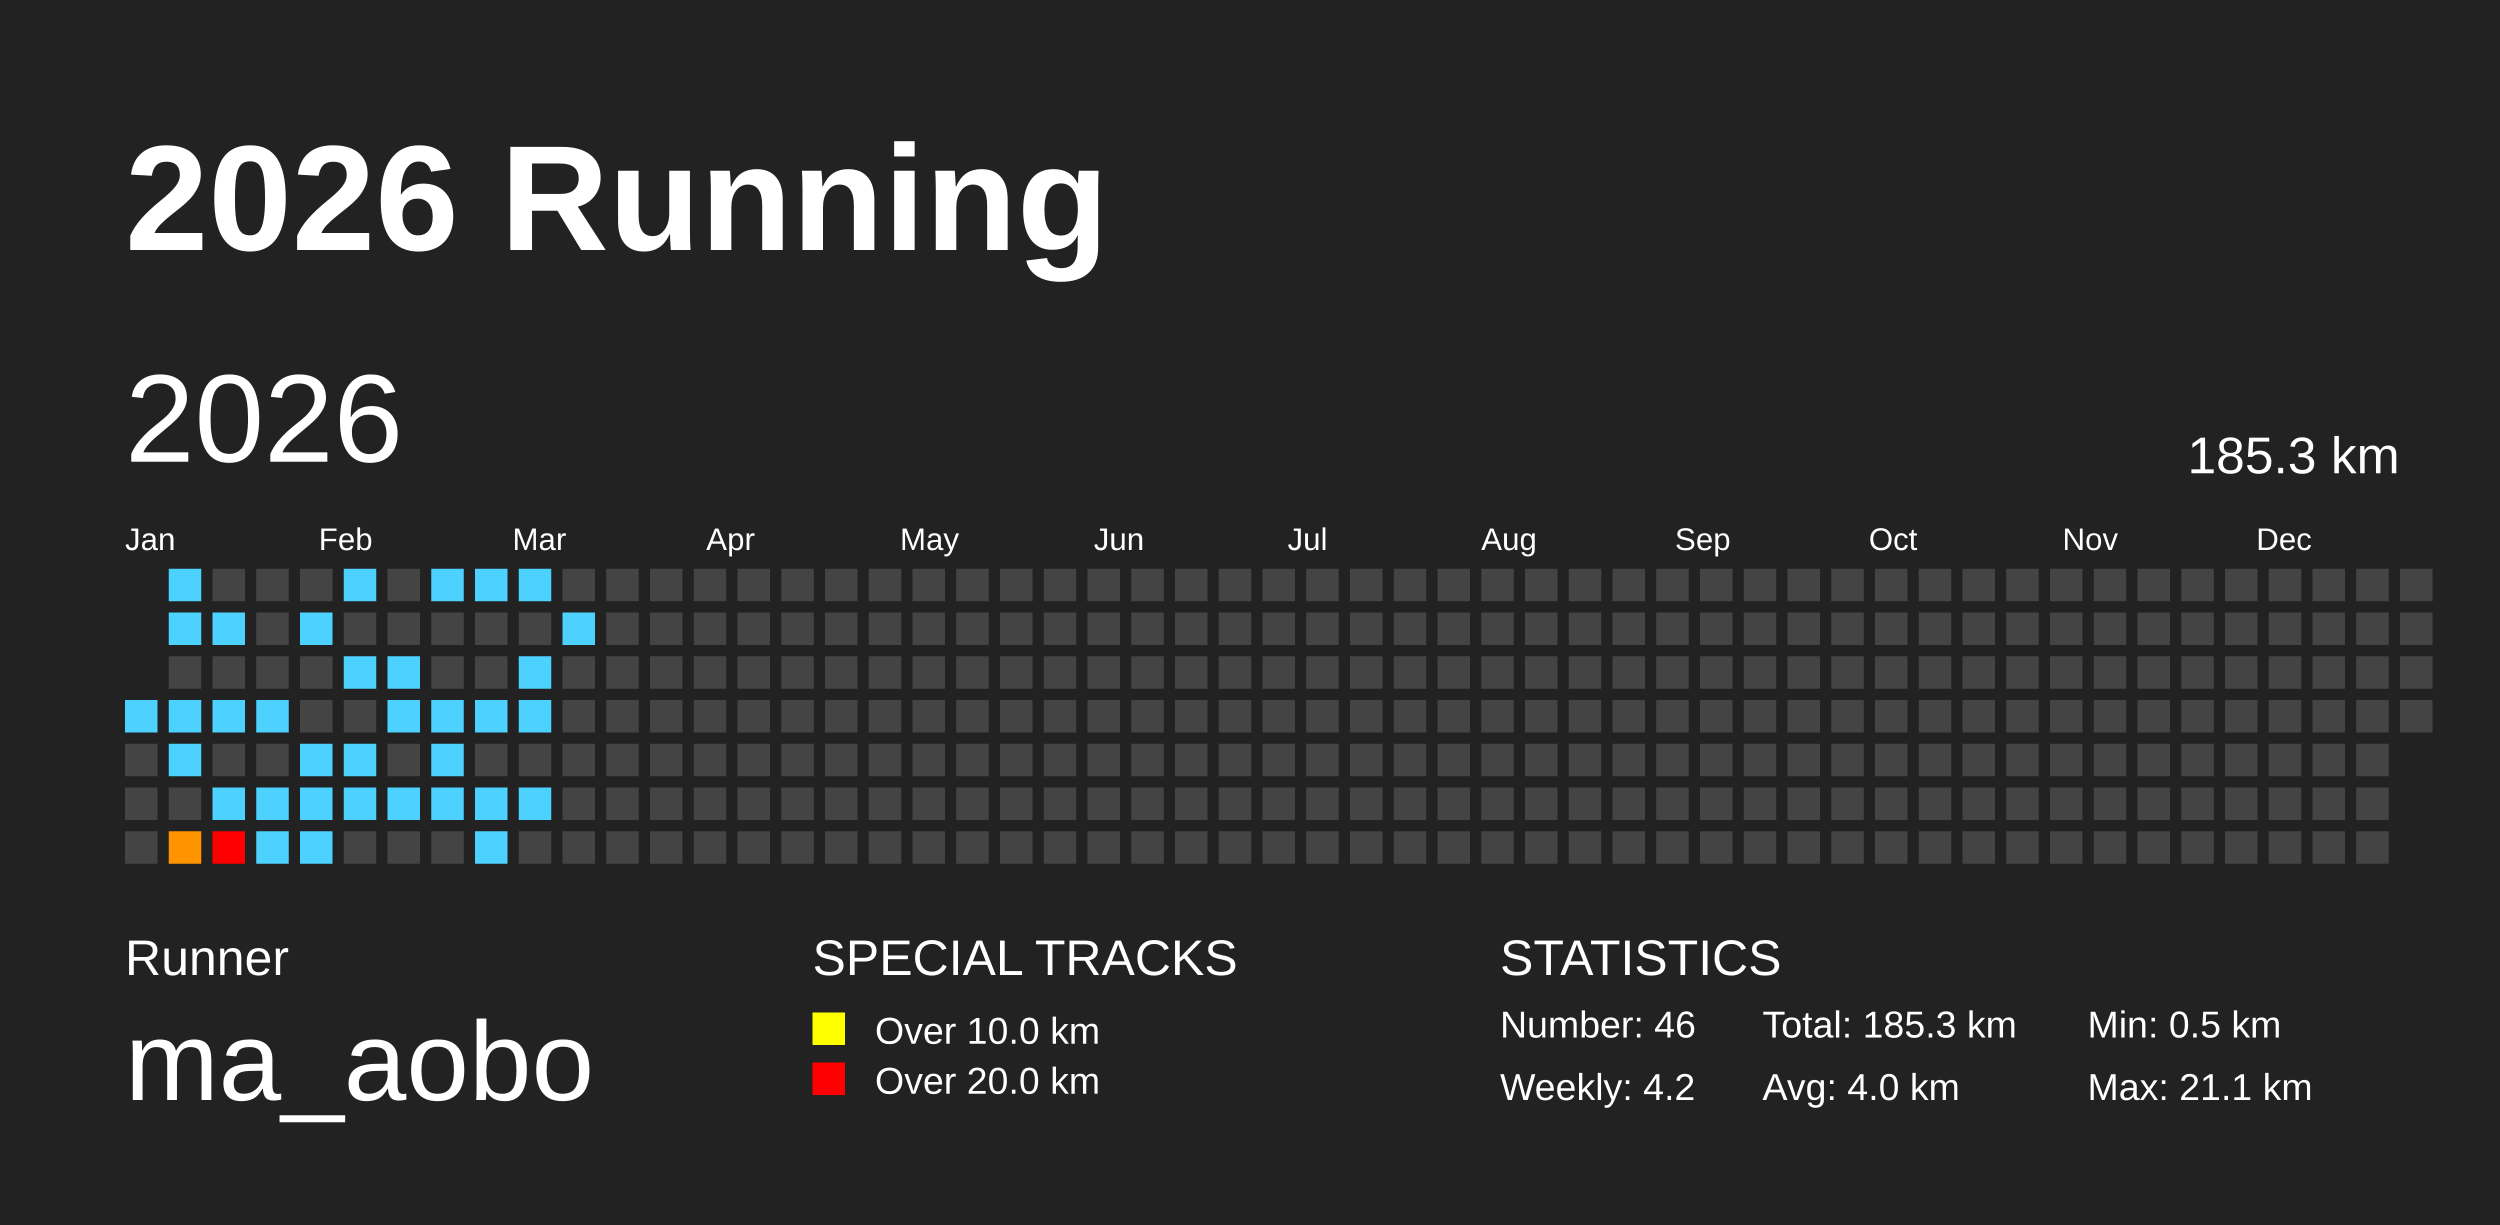
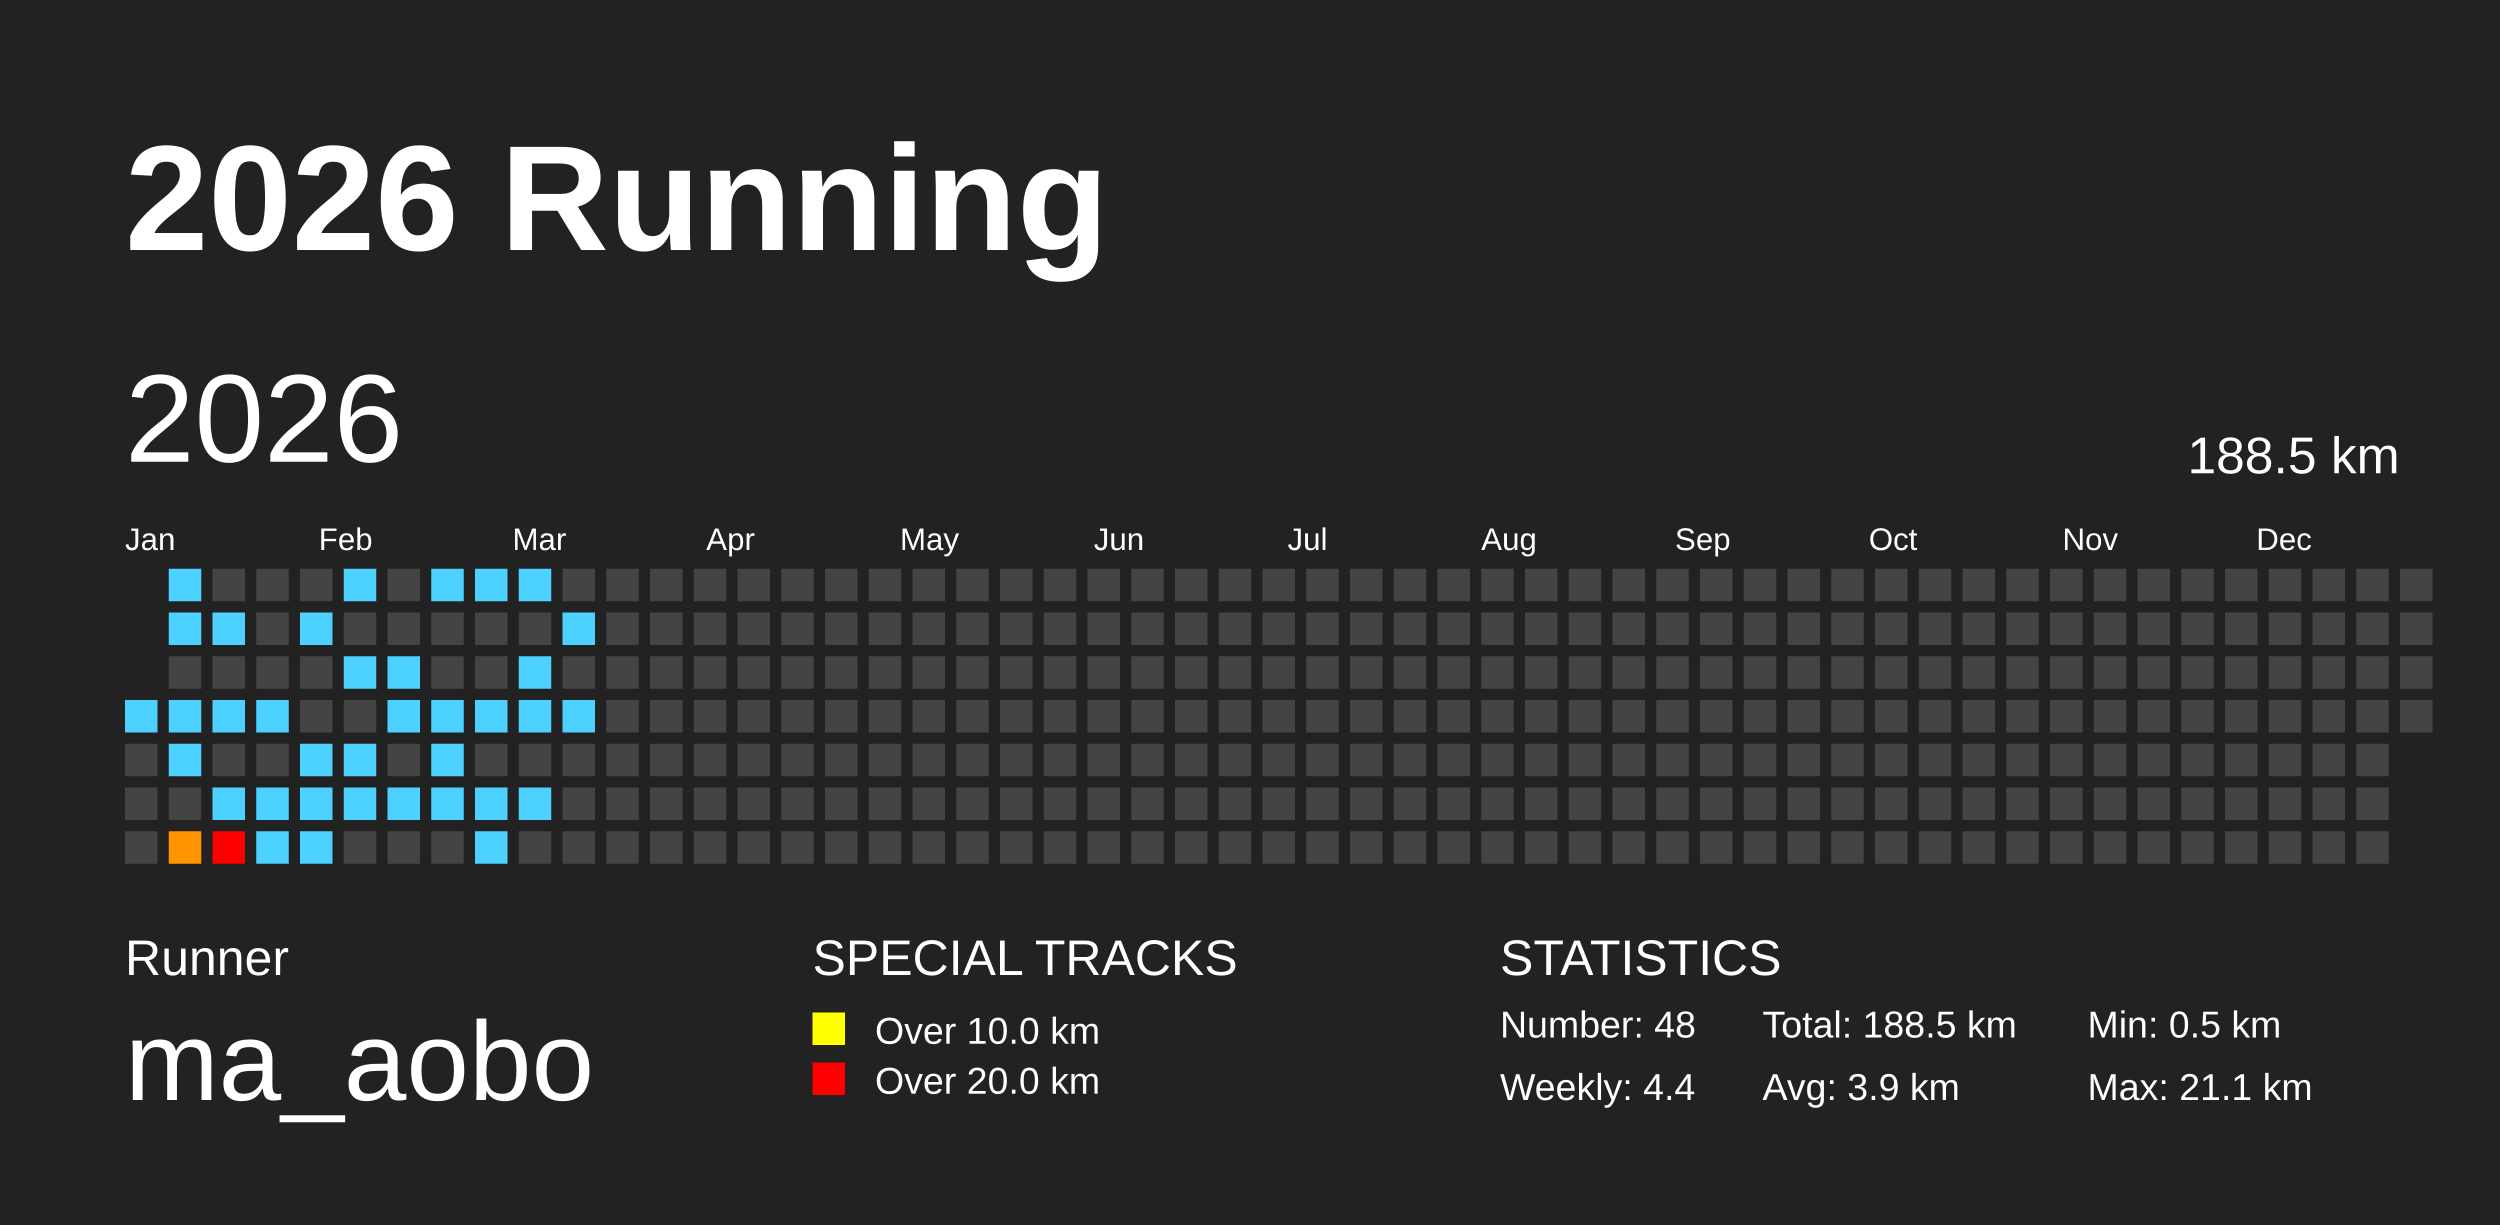
<svg xmlns="http://www.w3.org/2000/svg" baseProfile="full" height="98mm" version="1.1" viewBox="0,0,200,98" width="200mm">
  <defs />
  <rect fill="#222222" height="98" width="200" x="0" y="0" />
  <text fill="#FFFFFF" style="font-size:12px; font-family:Arial; font-weight:bold;" x="10" y="20">2026 Running</text>
  <text fill="#FFFFFF" style="font-size:4px; font-family:Arial" x="10" y="78">Runner</text>
  <text fill="#FFFFFF" style="font-size:9px; font-family:Arial" x="10" y="88">ma_aobo</text>
  <text fill="#FFFFFF" style="font-size:4px; font-family:Arial" x="65" y="78">SPECIAL TRACKS</text>
  <rect fill="yellow" height="2.6" width="2.6" x="65" y="81" />
  <text fill="#FFFFFF" style="font-size:3px; font-family:Arial" x="70" y="83.5">Over 10.0 km</text>
  <rect fill="red" height="2.6" width="2.6" x="65" y="85" />
  <text fill="#FFFFFF" style="font-size:3px; font-family:Arial" x="70" y="87.5">Over 20.0 km</text>
  <text fill="#FFFFFF" style="font-size:4px; font-family:Arial" x="120" y="78">STATISTICS</text>
-   <text fill="#FFFFFF" style="font-size:3px; font-family:Arial" x="120" y="83">Number: 46</text>
-   <text fill="#FFFFFF" style="font-size:3px; font-family:Arial" x="120" y="88">Weekly: 4.2</text>
-   <text fill="#FFFFFF" style="font-size:3px; font-family:Arial" x="141" y="83">Total: 185.3 km</text>
-   <text fill="#FFFFFF" style="font-size:3px; font-family:Arial" x="141" y="88">Avg: 4.0 km</text>
+   <text fill="#FFFFFF" style="font-size:3px; font-family:Arial" x="120" y="83">Number: 48</text>
+   <text fill="#FFFFFF" style="font-size:3px; font-family:Arial" x="120" y="88">Weekly: 4.4</text>
+   <text fill="#FFFFFF" style="font-size:3px; font-family:Arial" x="141" y="83">Total: 188.5 km</text>
+   <text fill="#FFFFFF" style="font-size:3px; font-family:Arial" x="141" y="88">Avg: 3.9 km</text>
  <text fill="#FFFFFF" style="font-size:3px; font-family:Arial" x="167" y="83">Min: 0.5 km</text>
  <text fill="#FFFFFF" style="font-size:3px; font-family:Arial" x="167" y="88">Max: 21.1 km</text>
  <text dominant-baseline="hanging" fill="#FFFFFF" style="font-size:10.0px; font-family:Arial;" x="10" y="30">2026</text>
-   <text dominant-baseline="hanging" fill="#FFFFFF" style="font-size:4.125px; font-family:Arial;" x="175" y="35">185.3 km</text>
+   <text dominant-baseline="hanging" fill="#FFFFFF" style="font-size:4.125px; font-family:Arial;" x="175" y="35">188.5 km</text>
  <text fill="#FFFFFF" style="font-size:2.5px; font-family:Arial" x="10.0" y="44">Jan</text>
  <text fill="#FFFFFF" style="font-size:2.5px; font-family:Arial" x="25.5" y="44">Feb</text>
  <text fill="#FFFFFF" style="font-size:2.5px; font-family:Arial" x="41.0" y="44">Mar</text>
  <text fill="#FFFFFF" style="font-size:2.5px; font-family:Arial" x="56.5" y="44">Apr</text>
  <text fill="#FFFFFF" style="font-size:2.5px; font-family:Arial" x="72.0" y="44">May</text>
  <text fill="#FFFFFF" style="font-size:2.5px; font-family:Arial" x="87.5" y="44">Jun</text>
  <text fill="#FFFFFF" style="font-size:2.5px; font-family:Arial" x="103.0" y="44">Jul</text>
  <text fill="#FFFFFF" style="font-size:2.5px; font-family:Arial" x="118.5" y="44">Aug</text>
  <text fill="#FFFFFF" style="font-size:2.5px; font-family:Arial" x="134.0" y="44">Sep</text>
  <text fill="#FFFFFF" style="font-size:2.5px; font-family:Arial" x="149.5" y="44">Oct</text>
  <text fill="#FFFFFF" style="font-size:2.5px; font-family:Arial" x="165.0" y="44">Nov</text>
  <text fill="#FFFFFF" style="font-size:2.5px; font-family:Arial" x="180.5" y="44">Dec</text>
  <rect fill="#4dd2ff" height="2.6" width="2.6" x="10.0" y="56.0" />
  <rect fill="#444444" height="2.6" width="2.6" x="10.0" y="59.5" />
  <rect fill="#444444" height="2.6" width="2.6" x="10.0" y="63.0" />
  <rect fill="#444444" height="2.6" width="2.6" x="10.0" y="66.5" />
  <rect fill="#4dd2ff" height="2.6" width="2.6" x="13.5" y="45.5" />
  <rect fill="#4dd2ff" height="2.6" width="2.6" x="13.5" y="49.0" />
  <rect fill="#444444" height="2.6" width="2.6" x="13.5" y="52.5" />
  <rect fill="#4dd2ff" height="2.6" width="2.6" x="13.5" y="56.0" />
  <rect fill="#4dd2ff" height="2.6" width="2.6" x="13.5" y="59.5" />
  <rect fill="#444444" height="2.6" width="2.6" x="13.5" y="63.0" />
  <rect fill="#ff9400" height="2.6" width="2.6" x="13.5" y="66.5" />
  <rect fill="#444444" height="2.6" width="2.6" x="17.0" y="45.5" />
  <rect fill="#4dd2ff" height="2.6" width="2.6" x="17.0" y="49.0" />
  <rect fill="#444444" height="2.6" width="2.6" x="17.0" y="52.5" />
  <rect fill="#4dd2ff" height="2.6" width="2.6" x="17.0" y="56.0" />
  <rect fill="#444444" height="2.6" width="2.6" x="17.0" y="59.5" />
  <rect fill="#4dd2ff" height="2.6" width="2.6" x="17.0" y="63.0" />
  <rect fill="red" height="2.6" width="2.6" x="17.0" y="66.5" />
  <rect fill="#444444" height="2.6" width="2.6" x="20.5" y="45.5" />
  <rect fill="#444444" height="2.6" width="2.6" x="20.5" y="49.0" />
  <rect fill="#444444" height="2.6" width="2.6" x="20.5" y="52.5" />
  <rect fill="#4dd2ff" height="2.6" width="2.6" x="20.5" y="56.0" />
  <rect fill="#444444" height="2.6" width="2.6" x="20.5" y="59.5" />
  <rect fill="#4dd2ff" height="2.6" width="2.6" x="20.5" y="63.0" />
  <rect fill="#4dd2ff" height="2.6" width="2.6" x="20.5" y="66.5" />
  <rect fill="#444444" height="2.6" width="2.6" x="24.0" y="45.5" />
  <rect fill="#4dd2ff" height="2.6" width="2.6" x="24.0" y="49.0" />
  <rect fill="#444444" height="2.6" width="2.6" x="24.0" y="52.5" />
  <rect fill="#444444" height="2.6" width="2.6" x="24.0" y="56.0" />
  <rect fill="#4dd2ff" height="2.6" width="2.6" x="24.0" y="59.5" />
  <rect fill="#4dd2ff" height="2.6" width="2.6" x="24.0" y="63.0" />
  <rect fill="#4dd2ff" height="2.6" width="2.6" x="24.0" y="66.5" />
  <rect fill="#4dd2ff" height="2.6" width="2.6" x="27.5" y="45.5" />
  <rect fill="#444444" height="2.6" width="2.6" x="27.5" y="49.0" />
  <rect fill="#4dd2ff" height="2.6" width="2.6" x="27.5" y="52.5" />
  <rect fill="#444444" height="2.6" width="2.6" x="27.5" y="56.0" />
  <rect fill="#4dd2ff" height="2.6" width="2.6" x="27.5" y="59.5" />
  <rect fill="#4dd2ff" height="2.6" width="2.6" x="27.5" y="63.0" />
  <rect fill="#444444" height="2.6" width="2.6" x="27.5" y="66.5" />
  <rect fill="#444444" height="2.6" width="2.6" x="31.0" y="45.5" />
  <rect fill="#444444" height="2.6" width="2.6" x="31.0" y="49.0" />
  <rect fill="#4dd2ff" height="2.6" width="2.6" x="31.0" y="52.5" />
  <rect fill="#4dd2ff" height="2.6" width="2.6" x="31.0" y="56.0" />
  <rect fill="#444444" height="2.6" width="2.6" x="31.0" y="59.5" />
  <rect fill="#4dd2ff" height="2.6" width="2.6" x="31.0" y="63.0" />
  <rect fill="#444444" height="2.6" width="2.6" x="31.0" y="66.5" />
  <rect fill="#4dd2ff" height="2.6" width="2.6" x="34.5" y="45.5" />
  <rect fill="#444444" height="2.6" width="2.6" x="34.5" y="49.0" />
  <rect fill="#444444" height="2.6" width="2.6" x="34.5" y="52.5" />
  <rect fill="#4dd2ff" height="2.6" width="2.6" x="34.5" y="56.0" />
  <rect fill="#4dd2ff" height="2.6" width="2.6" x="34.5" y="59.5" />
  <rect fill="#4dd2ff" height="2.6" width="2.6" x="34.5" y="63.0" />
  <rect fill="#444444" height="2.6" width="2.6" x="34.5" y="66.5" />
  <rect fill="#4dd2ff" height="2.6" width="2.6" x="38.0" y="45.5" />
  <rect fill="#444444" height="2.6" width="2.6" x="38.0" y="49.0" />
  <rect fill="#444444" height="2.6" width="2.6" x="38.0" y="52.5" />
  <rect fill="#4dd2ff" height="2.6" width="2.6" x="38.0" y="56.0" />
  <rect fill="#444444" height="2.6" width="2.6" x="38.0" y="59.5" />
  <rect fill="#4dd2ff" height="2.6" width="2.6" x="38.0" y="63.0" />
  <rect fill="#4dd2ff" height="2.6" width="2.6" x="38.0" y="66.5" />
  <rect fill="#4dd2ff" height="2.6" width="2.6" x="41.5" y="45.5" />
  <rect fill="#444444" height="2.6" width="2.6" x="41.5" y="49.0" />
  <rect fill="#4dd2ff" height="2.6" width="2.6" x="41.5" y="52.5" />
  <rect fill="#4dd2ff" height="2.6" width="2.6" x="41.5" y="56.0" />
  <rect fill="#444444" height="2.6" width="2.6" x="41.5" y="59.5" />
  <rect fill="#4dd2ff" height="2.6" width="2.6" x="41.5" y="63.0" />
  <rect fill="#444444" height="2.6" width="2.6" x="41.5" y="66.5" />
  <rect fill="#444444" height="2.6" width="2.6" x="45.0" y="45.5" />
  <rect fill="#4dd2ff" height="2.6" width="2.6" x="45.0" y="49.0" />
  <rect fill="#444444" height="2.6" width="2.6" x="45.0" y="52.5" />
-   <rect fill="#444444" height="2.6" width="2.6" x="45.0" y="56.0" />
+   <rect fill="#4dd2ff" height="2.6" width="2.6" x="45.0" y="56.0" />
  <rect fill="#444444" height="2.6" width="2.6" x="45.0" y="59.5" />
  <rect fill="#444444" height="2.6" width="2.6" x="45.0" y="63.0" />
  <rect fill="#444444" height="2.6" width="2.6" x="45.0" y="66.5" />
  <rect fill="#444444" height="2.6" width="2.6" x="48.5" y="45.5" />
  <rect fill="#444444" height="2.6" width="2.6" x="48.5" y="49.0" />
  <rect fill="#444444" height="2.6" width="2.6" x="48.5" y="52.5" />
  <rect fill="#444444" height="2.6" width="2.6" x="48.5" y="56.0" />
  <rect fill="#444444" height="2.6" width="2.6" x="48.5" y="59.5" />
  <rect fill="#444444" height="2.6" width="2.6" x="48.5" y="63.0" />
  <rect fill="#444444" height="2.6" width="2.6" x="48.5" y="66.5" />
  <rect fill="#444444" height="2.6" width="2.6" x="52.0" y="45.5" />
  <rect fill="#444444" height="2.6" width="2.6" x="52.0" y="49.0" />
  <rect fill="#444444" height="2.6" width="2.6" x="52.0" y="52.5" />
  <rect fill="#444444" height="2.6" width="2.6" x="52.0" y="56.0" />
  <rect fill="#444444" height="2.6" width="2.6" x="52.0" y="59.5" />
  <rect fill="#444444" height="2.6" width="2.6" x="52.0" y="63.0" />
  <rect fill="#444444" height="2.6" width="2.6" x="52.0" y="66.5" />
  <rect fill="#444444" height="2.6" width="2.6" x="55.5" y="45.5" />
  <rect fill="#444444" height="2.6" width="2.6" x="55.5" y="49.0" />
  <rect fill="#444444" height="2.6" width="2.6" x="55.5" y="52.5" />
  <rect fill="#444444" height="2.6" width="2.6" x="55.5" y="56.0" />
  <rect fill="#444444" height="2.6" width="2.6" x="55.5" y="59.5" />
  <rect fill="#444444" height="2.6" width="2.6" x="55.5" y="63.0" />
  <rect fill="#444444" height="2.6" width="2.6" x="55.5" y="66.5" />
  <rect fill="#444444" height="2.6" width="2.6" x="59.0" y="45.5" />
  <rect fill="#444444" height="2.6" width="2.6" x="59.0" y="49.0" />
  <rect fill="#444444" height="2.6" width="2.6" x="59.0" y="52.5" />
  <rect fill="#444444" height="2.6" width="2.6" x="59.0" y="56.0" />
  <rect fill="#444444" height="2.6" width="2.6" x="59.0" y="59.5" />
  <rect fill="#444444" height="2.6" width="2.6" x="59.0" y="63.0" />
  <rect fill="#444444" height="2.6" width="2.6" x="59.0" y="66.5" />
  <rect fill="#444444" height="2.6" width="2.6" x="62.5" y="45.5" />
  <rect fill="#444444" height="2.6" width="2.6" x="62.5" y="49.0" />
  <rect fill="#444444" height="2.6" width="2.6" x="62.5" y="52.5" />
  <rect fill="#444444" height="2.6" width="2.6" x="62.5" y="56.0" />
  <rect fill="#444444" height="2.6" width="2.6" x="62.5" y="59.5" />
  <rect fill="#444444" height="2.6" width="2.6" x="62.5" y="63.0" />
  <rect fill="#444444" height="2.6" width="2.6" x="62.5" y="66.5" />
  <rect fill="#444444" height="2.6" width="2.6" x="66.0" y="45.5" />
  <rect fill="#444444" height="2.6" width="2.6" x="66.0" y="49.0" />
  <rect fill="#444444" height="2.6" width="2.6" x="66.0" y="52.5" />
  <rect fill="#444444" height="2.6" width="2.6" x="66.0" y="56.0" />
  <rect fill="#444444" height="2.6" width="2.6" x="66.0" y="59.5" />
  <rect fill="#444444" height="2.6" width="2.6" x="66.0" y="63.0" />
  <rect fill="#444444" height="2.6" width="2.6" x="66.0" y="66.5" />
  <rect fill="#444444" height="2.6" width="2.6" x="69.5" y="45.5" />
  <rect fill="#444444" height="2.6" width="2.6" x="69.5" y="49.0" />
  <rect fill="#444444" height="2.6" width="2.6" x="69.5" y="52.5" />
  <rect fill="#444444" height="2.6" width="2.6" x="69.5" y="56.0" />
  <rect fill="#444444" height="2.6" width="2.6" x="69.5" y="59.5" />
  <rect fill="#444444" height="2.6" width="2.6" x="69.5" y="63.0" />
  <rect fill="#444444" height="2.6" width="2.6" x="69.5" y="66.5" />
  <rect fill="#444444" height="2.6" width="2.6" x="73.0" y="45.5" />
  <rect fill="#444444" height="2.6" width="2.6" x="73.0" y="49.0" />
  <rect fill="#444444" height="2.6" width="2.6" x="73.0" y="52.5" />
  <rect fill="#444444" height="2.6" width="2.6" x="73.0" y="56.0" />
  <rect fill="#444444" height="2.6" width="2.6" x="73.0" y="59.5" />
  <rect fill="#444444" height="2.6" width="2.6" x="73.0" y="63.0" />
  <rect fill="#444444" height="2.6" width="2.6" x="73.0" y="66.5" />
  <rect fill="#444444" height="2.6" width="2.6" x="76.5" y="45.5" />
  <rect fill="#444444" height="2.6" width="2.6" x="76.5" y="49.0" />
  <rect fill="#444444" height="2.6" width="2.6" x="76.5" y="52.5" />
  <rect fill="#444444" height="2.6" width="2.6" x="76.5" y="56.0" />
  <rect fill="#444444" height="2.6" width="2.6" x="76.5" y="59.5" />
  <rect fill="#444444" height="2.6" width="2.6" x="76.5" y="63.0" />
  <rect fill="#444444" height="2.6" width="2.6" x="76.5" y="66.5" />
  <rect fill="#444444" height="2.6" width="2.6" x="80.0" y="45.5" />
  <rect fill="#444444" height="2.6" width="2.6" x="80.0" y="49.0" />
  <rect fill="#444444" height="2.6" width="2.6" x="80.0" y="52.5" />
  <rect fill="#444444" height="2.6" width="2.6" x="80.0" y="56.0" />
  <rect fill="#444444" height="2.6" width="2.6" x="80.0" y="59.5" />
  <rect fill="#444444" height="2.6" width="2.6" x="80.0" y="63.0" />
  <rect fill="#444444" height="2.6" width="2.6" x="80.0" y="66.5" />
  <rect fill="#444444" height="2.6" width="2.6" x="83.5" y="45.5" />
  <rect fill="#444444" height="2.6" width="2.6" x="83.5" y="49.0" />
  <rect fill="#444444" height="2.6" width="2.6" x="83.5" y="52.5" />
  <rect fill="#444444" height="2.6" width="2.6" x="83.5" y="56.0" />
  <rect fill="#444444" height="2.6" width="2.6" x="83.5" y="59.5" />
  <rect fill="#444444" height="2.6" width="2.6" x="83.5" y="63.0" />
  <rect fill="#444444" height="2.6" width="2.6" x="83.5" y="66.5" />
  <rect fill="#444444" height="2.6" width="2.6" x="87.0" y="45.5" />
  <rect fill="#444444" height="2.6" width="2.6" x="87.0" y="49.0" />
  <rect fill="#444444" height="2.6" width="2.6" x="87.0" y="52.5" />
  <rect fill="#444444" height="2.6" width="2.6" x="87.0" y="56.0" />
  <rect fill="#444444" height="2.6" width="2.6" x="87.0" y="59.5" />
  <rect fill="#444444" height="2.6" width="2.6" x="87.0" y="63.0" />
  <rect fill="#444444" height="2.6" width="2.6" x="87.0" y="66.5" />
  <rect fill="#444444" height="2.6" width="2.6" x="90.5" y="45.5" />
  <rect fill="#444444" height="2.6" width="2.6" x="90.5" y="49.0" />
  <rect fill="#444444" height="2.6" width="2.6" x="90.5" y="52.5" />
  <rect fill="#444444" height="2.6" width="2.6" x="90.5" y="56.0" />
  <rect fill="#444444" height="2.6" width="2.6" x="90.5" y="59.5" />
  <rect fill="#444444" height="2.6" width="2.6" x="90.5" y="63.0" />
  <rect fill="#444444" height="2.6" width="2.6" x="90.5" y="66.5" />
  <rect fill="#444444" height="2.6" width="2.6" x="94.0" y="45.5" />
  <rect fill="#444444" height="2.6" width="2.6" x="94.0" y="49.0" />
  <rect fill="#444444" height="2.6" width="2.6" x="94.0" y="52.5" />
  <rect fill="#444444" height="2.6" width="2.6" x="94.0" y="56.0" />
  <rect fill="#444444" height="2.6" width="2.6" x="94.0" y="59.5" />
  <rect fill="#444444" height="2.6" width="2.6" x="94.0" y="63.0" />
  <rect fill="#444444" height="2.6" width="2.6" x="94.0" y="66.5" />
  <rect fill="#444444" height="2.6" width="2.6" x="97.5" y="45.5" />
  <rect fill="#444444" height="2.6" width="2.6" x="97.5" y="49.0" />
  <rect fill="#444444" height="2.6" width="2.6" x="97.5" y="52.5" />
  <rect fill="#444444" height="2.6" width="2.6" x="97.5" y="56.0" />
  <rect fill="#444444" height="2.6" width="2.6" x="97.5" y="59.5" />
  <rect fill="#444444" height="2.6" width="2.6" x="97.5" y="63.0" />
  <rect fill="#444444" height="2.6" width="2.6" x="97.5" y="66.5" />
  <rect fill="#444444" height="2.6" width="2.6" x="101.0" y="45.5" />
  <rect fill="#444444" height="2.6" width="2.6" x="101.0" y="49.0" />
  <rect fill="#444444" height="2.6" width="2.6" x="101.0" y="52.5" />
  <rect fill="#444444" height="2.6" width="2.6" x="101.0" y="56.0" />
  <rect fill="#444444" height="2.6" width="2.6" x="101.0" y="59.5" />
  <rect fill="#444444" height="2.6" width="2.6" x="101.0" y="63.0" />
  <rect fill="#444444" height="2.6" width="2.6" x="101.0" y="66.5" />
  <rect fill="#444444" height="2.6" width="2.6" x="104.5" y="45.5" />
  <rect fill="#444444" height="2.6" width="2.6" x="104.5" y="49.0" />
  <rect fill="#444444" height="2.6" width="2.6" x="104.5" y="52.5" />
  <rect fill="#444444" height="2.6" width="2.6" x="104.5" y="56.0" />
  <rect fill="#444444" height="2.6" width="2.6" x="104.5" y="59.5" />
  <rect fill="#444444" height="2.6" width="2.6" x="104.5" y="63.0" />
  <rect fill="#444444" height="2.6" width="2.6" x="104.5" y="66.5" />
  <rect fill="#444444" height="2.6" width="2.6" x="108.0" y="45.5" />
  <rect fill="#444444" height="2.6" width="2.6" x="108.0" y="49.0" />
  <rect fill="#444444" height="2.6" width="2.6" x="108.0" y="52.5" />
  <rect fill="#444444" height="2.6" width="2.6" x="108.0" y="56.0" />
  <rect fill="#444444" height="2.6" width="2.6" x="108.0" y="59.5" />
  <rect fill="#444444" height="2.6" width="2.6" x="108.0" y="63.0" />
  <rect fill="#444444" height="2.6" width="2.6" x="108.0" y="66.5" />
  <rect fill="#444444" height="2.6" width="2.6" x="111.5" y="45.5" />
  <rect fill="#444444" height="2.6" width="2.6" x="111.5" y="49.0" />
  <rect fill="#444444" height="2.6" width="2.6" x="111.5" y="52.5" />
  <rect fill="#444444" height="2.6" width="2.6" x="111.5" y="56.0" />
  <rect fill="#444444" height="2.6" width="2.6" x="111.5" y="59.5" />
  <rect fill="#444444" height="2.6" width="2.6" x="111.5" y="63.0" />
  <rect fill="#444444" height="2.6" width="2.6" x="111.5" y="66.5" />
  <rect fill="#444444" height="2.6" width="2.6" x="115.0" y="45.5" />
  <rect fill="#444444" height="2.6" width="2.6" x="115.0" y="49.0" />
  <rect fill="#444444" height="2.6" width="2.6" x="115.0" y="52.5" />
  <rect fill="#444444" height="2.6" width="2.6" x="115.0" y="56.0" />
  <rect fill="#444444" height="2.6" width="2.6" x="115.0" y="59.5" />
  <rect fill="#444444" height="2.6" width="2.6" x="115.0" y="63.0" />
  <rect fill="#444444" height="2.6" width="2.6" x="115.0" y="66.5" />
  <rect fill="#444444" height="2.6" width="2.6" x="118.5" y="45.5" />
  <rect fill="#444444" height="2.6" width="2.6" x="118.5" y="49.0" />
  <rect fill="#444444" height="2.6" width="2.6" x="118.5" y="52.5" />
  <rect fill="#444444" height="2.6" width="2.6" x="118.5" y="56.0" />
  <rect fill="#444444" height="2.6" width="2.6" x="118.5" y="59.5" />
  <rect fill="#444444" height="2.6" width="2.6" x="118.5" y="63.0" />
  <rect fill="#444444" height="2.6" width="2.6" x="118.5" y="66.5" />
  <rect fill="#444444" height="2.6" width="2.6" x="122.0" y="45.5" />
  <rect fill="#444444" height="2.6" width="2.6" x="122.0" y="49.0" />
  <rect fill="#444444" height="2.6" width="2.6" x="122.0" y="52.5" />
  <rect fill="#444444" height="2.6" width="2.6" x="122.0" y="56.0" />
  <rect fill="#444444" height="2.6" width="2.6" x="122.0" y="59.5" />
  <rect fill="#444444" height="2.6" width="2.6" x="122.0" y="63.0" />
  <rect fill="#444444" height="2.6" width="2.6" x="122.0" y="66.5" />
  <rect fill="#444444" height="2.6" width="2.6" x="125.5" y="45.5" />
  <rect fill="#444444" height="2.6" width="2.6" x="125.5" y="49.0" />
  <rect fill="#444444" height="2.6" width="2.6" x="125.5" y="52.5" />
  <rect fill="#444444" height="2.6" width="2.6" x="125.5" y="56.0" />
  <rect fill="#444444" height="2.6" width="2.6" x="125.5" y="59.5" />
  <rect fill="#444444" height="2.6" width="2.6" x="125.5" y="63.0" />
  <rect fill="#444444" height="2.6" width="2.6" x="125.5" y="66.5" />
  <rect fill="#444444" height="2.6" width="2.6" x="129.0" y="45.5" />
  <rect fill="#444444" height="2.6" width="2.6" x="129.0" y="49.0" />
  <rect fill="#444444" height="2.6" width="2.6" x="129.0" y="52.5" />
  <rect fill="#444444" height="2.6" width="2.6" x="129.0" y="56.0" />
  <rect fill="#444444" height="2.6" width="2.6" x="129.0" y="59.5" />
  <rect fill="#444444" height="2.6" width="2.6" x="129.0" y="63.0" />
  <rect fill="#444444" height="2.6" width="2.6" x="129.0" y="66.5" />
  <rect fill="#444444" height="2.6" width="2.6" x="132.5" y="45.5" />
  <rect fill="#444444" height="2.6" width="2.6" x="132.5" y="49.0" />
  <rect fill="#444444" height="2.6" width="2.6" x="132.5" y="52.5" />
  <rect fill="#444444" height="2.6" width="2.6" x="132.5" y="56.0" />
  <rect fill="#444444" height="2.6" width="2.6" x="132.5" y="59.5" />
  <rect fill="#444444" height="2.6" width="2.6" x="132.5" y="63.0" />
  <rect fill="#444444" height="2.6" width="2.6" x="132.5" y="66.5" />
  <rect fill="#444444" height="2.6" width="2.6" x="136.0" y="45.5" />
  <rect fill="#444444" height="2.6" width="2.6" x="136.0" y="49.0" />
  <rect fill="#444444" height="2.6" width="2.6" x="136.0" y="52.5" />
  <rect fill="#444444" height="2.6" width="2.6" x="136.0" y="56.0" />
  <rect fill="#444444" height="2.6" width="2.6" x="136.0" y="59.5" />
  <rect fill="#444444" height="2.6" width="2.6" x="136.0" y="63.0" />
  <rect fill="#444444" height="2.6" width="2.6" x="136.0" y="66.5" />
  <rect fill="#444444" height="2.6" width="2.6" x="139.5" y="45.5" />
  <rect fill="#444444" height="2.6" width="2.6" x="139.5" y="49.0" />
  <rect fill="#444444" height="2.6" width="2.6" x="139.5" y="52.5" />
  <rect fill="#444444" height="2.6" width="2.6" x="139.5" y="56.0" />
  <rect fill="#444444" height="2.6" width="2.6" x="139.5" y="59.5" />
  <rect fill="#444444" height="2.6" width="2.6" x="139.5" y="63.0" />
  <rect fill="#444444" height="2.6" width="2.6" x="139.5" y="66.5" />
  <rect fill="#444444" height="2.6" width="2.6" x="143.0" y="45.5" />
  <rect fill="#444444" height="2.6" width="2.6" x="143.0" y="49.0" />
  <rect fill="#444444" height="2.6" width="2.6" x="143.0" y="52.5" />
  <rect fill="#444444" height="2.6" width="2.6" x="143.0" y="56.0" />
  <rect fill="#444444" height="2.6" width="2.6" x="143.0" y="59.5" />
  <rect fill="#444444" height="2.6" width="2.6" x="143.0" y="63.0" />
  <rect fill="#444444" height="2.6" width="2.6" x="143.0" y="66.5" />
  <rect fill="#444444" height="2.6" width="2.6" x="146.5" y="45.5" />
  <rect fill="#444444" height="2.6" width="2.6" x="146.5" y="49.0" />
  <rect fill="#444444" height="2.6" width="2.6" x="146.5" y="52.5" />
  <rect fill="#444444" height="2.6" width="2.6" x="146.5" y="56.0" />
  <rect fill="#444444" height="2.6" width="2.6" x="146.5" y="59.5" />
  <rect fill="#444444" height="2.6" width="2.6" x="146.5" y="63.0" />
  <rect fill="#444444" height="2.6" width="2.6" x="146.5" y="66.5" />
  <rect fill="#444444" height="2.6" width="2.6" x="150.0" y="45.5" />
  <rect fill="#444444" height="2.6" width="2.6" x="150.0" y="49.0" />
  <rect fill="#444444" height="2.6" width="2.6" x="150.0" y="52.5" />
  <rect fill="#444444" height="2.6" width="2.6" x="150.0" y="56.0" />
  <rect fill="#444444" height="2.6" width="2.6" x="150.0" y="59.5" />
  <rect fill="#444444" height="2.6" width="2.6" x="150.0" y="63.0" />
  <rect fill="#444444" height="2.6" width="2.6" x="150.0" y="66.5" />
  <rect fill="#444444" height="2.6" width="2.6" x="153.5" y="45.5" />
  <rect fill="#444444" height="2.6" width="2.6" x="153.5" y="49.0" />
  <rect fill="#444444" height="2.6" width="2.6" x="153.5" y="52.5" />
  <rect fill="#444444" height="2.6" width="2.6" x="153.5" y="56.0" />
  <rect fill="#444444" height="2.6" width="2.6" x="153.5" y="59.5" />
  <rect fill="#444444" height="2.6" width="2.6" x="153.5" y="63.0" />
  <rect fill="#444444" height="2.6" width="2.6" x="153.5" y="66.5" />
  <rect fill="#444444" height="2.6" width="2.6" x="157.0" y="45.5" />
  <rect fill="#444444" height="2.6" width="2.6" x="157.0" y="49.0" />
  <rect fill="#444444" height="2.6" width="2.6" x="157.0" y="52.5" />
  <rect fill="#444444" height="2.6" width="2.6" x="157.0" y="56.0" />
  <rect fill="#444444" height="2.6" width="2.6" x="157.0" y="59.5" />
  <rect fill="#444444" height="2.6" width="2.6" x="157.0" y="63.0" />
  <rect fill="#444444" height="2.6" width="2.6" x="157.0" y="66.5" />
  <rect fill="#444444" height="2.6" width="2.6" x="160.5" y="45.5" />
  <rect fill="#444444" height="2.6" width="2.6" x="160.5" y="49.0" />
  <rect fill="#444444" height="2.6" width="2.6" x="160.5" y="52.5" />
  <rect fill="#444444" height="2.6" width="2.6" x="160.5" y="56.0" />
  <rect fill="#444444" height="2.6" width="2.6" x="160.5" y="59.5" />
  <rect fill="#444444" height="2.6" width="2.6" x="160.5" y="63.0" />
  <rect fill="#444444" height="2.6" width="2.6" x="160.5" y="66.5" />
  <rect fill="#444444" height="2.6" width="2.6" x="164.0" y="45.5" />
  <rect fill="#444444" height="2.6" width="2.6" x="164.0" y="49.0" />
  <rect fill="#444444" height="2.6" width="2.6" x="164.0" y="52.5" />
  <rect fill="#444444" height="2.6" width="2.6" x="164.0" y="56.0" />
  <rect fill="#444444" height="2.6" width="2.6" x="164.0" y="59.5" />
  <rect fill="#444444" height="2.6" width="2.6" x="164.0" y="63.0" />
  <rect fill="#444444" height="2.6" width="2.6" x="164.0" y="66.5" />
  <rect fill="#444444" height="2.6" width="2.6" x="167.5" y="45.5" />
  <rect fill="#444444" height="2.6" width="2.6" x="167.5" y="49.0" />
  <rect fill="#444444" height="2.6" width="2.6" x="167.5" y="52.5" />
  <rect fill="#444444" height="2.6" width="2.6" x="167.5" y="56.0" />
  <rect fill="#444444" height="2.6" width="2.6" x="167.5" y="59.5" />
  <rect fill="#444444" height="2.6" width="2.6" x="167.5" y="63.0" />
  <rect fill="#444444" height="2.6" width="2.6" x="167.5" y="66.5" />
  <rect fill="#444444" height="2.6" width="2.6" x="171.0" y="45.5" />
  <rect fill="#444444" height="2.6" width="2.6" x="171.0" y="49.0" />
  <rect fill="#444444" height="2.6" width="2.6" x="171.0" y="52.5" />
  <rect fill="#444444" height="2.6" width="2.6" x="171.0" y="56.0" />
  <rect fill="#444444" height="2.6" width="2.6" x="171.0" y="59.5" />
  <rect fill="#444444" height="2.6" width="2.6" x="171.0" y="63.0" />
  <rect fill="#444444" height="2.6" width="2.6" x="171.0" y="66.5" />
  <rect fill="#444444" height="2.6" width="2.6" x="174.5" y="45.5" />
  <rect fill="#444444" height="2.6" width="2.6" x="174.5" y="49.0" />
  <rect fill="#444444" height="2.6" width="2.6" x="174.5" y="52.5" />
  <rect fill="#444444" height="2.6" width="2.6" x="174.5" y="56.0" />
  <rect fill="#444444" height="2.6" width="2.6" x="174.5" y="59.5" />
  <rect fill="#444444" height="2.6" width="2.6" x="174.5" y="63.0" />
  <rect fill="#444444" height="2.6" width="2.6" x="174.5" y="66.5" />
  <rect fill="#444444" height="2.6" width="2.6" x="178.0" y="45.5" />
  <rect fill="#444444" height="2.6" width="2.6" x="178.0" y="49.0" />
  <rect fill="#444444" height="2.6" width="2.6" x="178.0" y="52.5" />
  <rect fill="#444444" height="2.6" width="2.6" x="178.0" y="56.0" />
  <rect fill="#444444" height="2.6" width="2.6" x="178.0" y="59.5" />
  <rect fill="#444444" height="2.6" width="2.6" x="178.0" y="63.0" />
  <rect fill="#444444" height="2.6" width="2.6" x="178.0" y="66.5" />
  <rect fill="#444444" height="2.6" width="2.6" x="181.5" y="45.5" />
  <rect fill="#444444" height="2.6" width="2.6" x="181.5" y="49.0" />
  <rect fill="#444444" height="2.6" width="2.6" x="181.5" y="52.5" />
  <rect fill="#444444" height="2.6" width="2.6" x="181.5" y="56.0" />
  <rect fill="#444444" height="2.6" width="2.6" x="181.5" y="59.5" />
  <rect fill="#444444" height="2.6" width="2.6" x="181.5" y="63.0" />
  <rect fill="#444444" height="2.6" width="2.6" x="181.5" y="66.5" />
  <rect fill="#444444" height="2.6" width="2.6" x="185.0" y="45.5" />
  <rect fill="#444444" height="2.6" width="2.6" x="185.0" y="49.0" />
  <rect fill="#444444" height="2.6" width="2.6" x="185.0" y="52.5" />
  <rect fill="#444444" height="2.6" width="2.6" x="185.0" y="56.0" />
  <rect fill="#444444" height="2.6" width="2.6" x="185.0" y="59.5" />
  <rect fill="#444444" height="2.6" width="2.6" x="185.0" y="63.0" />
  <rect fill="#444444" height="2.6" width="2.6" x="185.0" y="66.5" />
  <rect fill="#444444" height="2.6" width="2.6" x="188.5" y="45.5" />
  <rect fill="#444444" height="2.6" width="2.6" x="188.5" y="49.0" />
  <rect fill="#444444" height="2.6" width="2.6" x="188.5" y="52.5" />
  <rect fill="#444444" height="2.6" width="2.6" x="188.5" y="56.0" />
  <rect fill="#444444" height="2.6" width="2.6" x="188.5" y="59.5" />
  <rect fill="#444444" height="2.6" width="2.6" x="188.5" y="63.0" />
  <rect fill="#444444" height="2.6" width="2.6" x="188.5" y="66.5" />
  <rect fill="#444444" height="2.6" width="2.6" x="192.0" y="45.5" />
  <rect fill="#444444" height="2.6" width="2.6" x="192.0" y="49.0" />
  <rect fill="#444444" height="2.6" width="2.6" x="192.0" y="52.5" />
  <rect fill="#444444" height="2.6" width="2.6" x="192.0" y="56.0" />
</svg>
